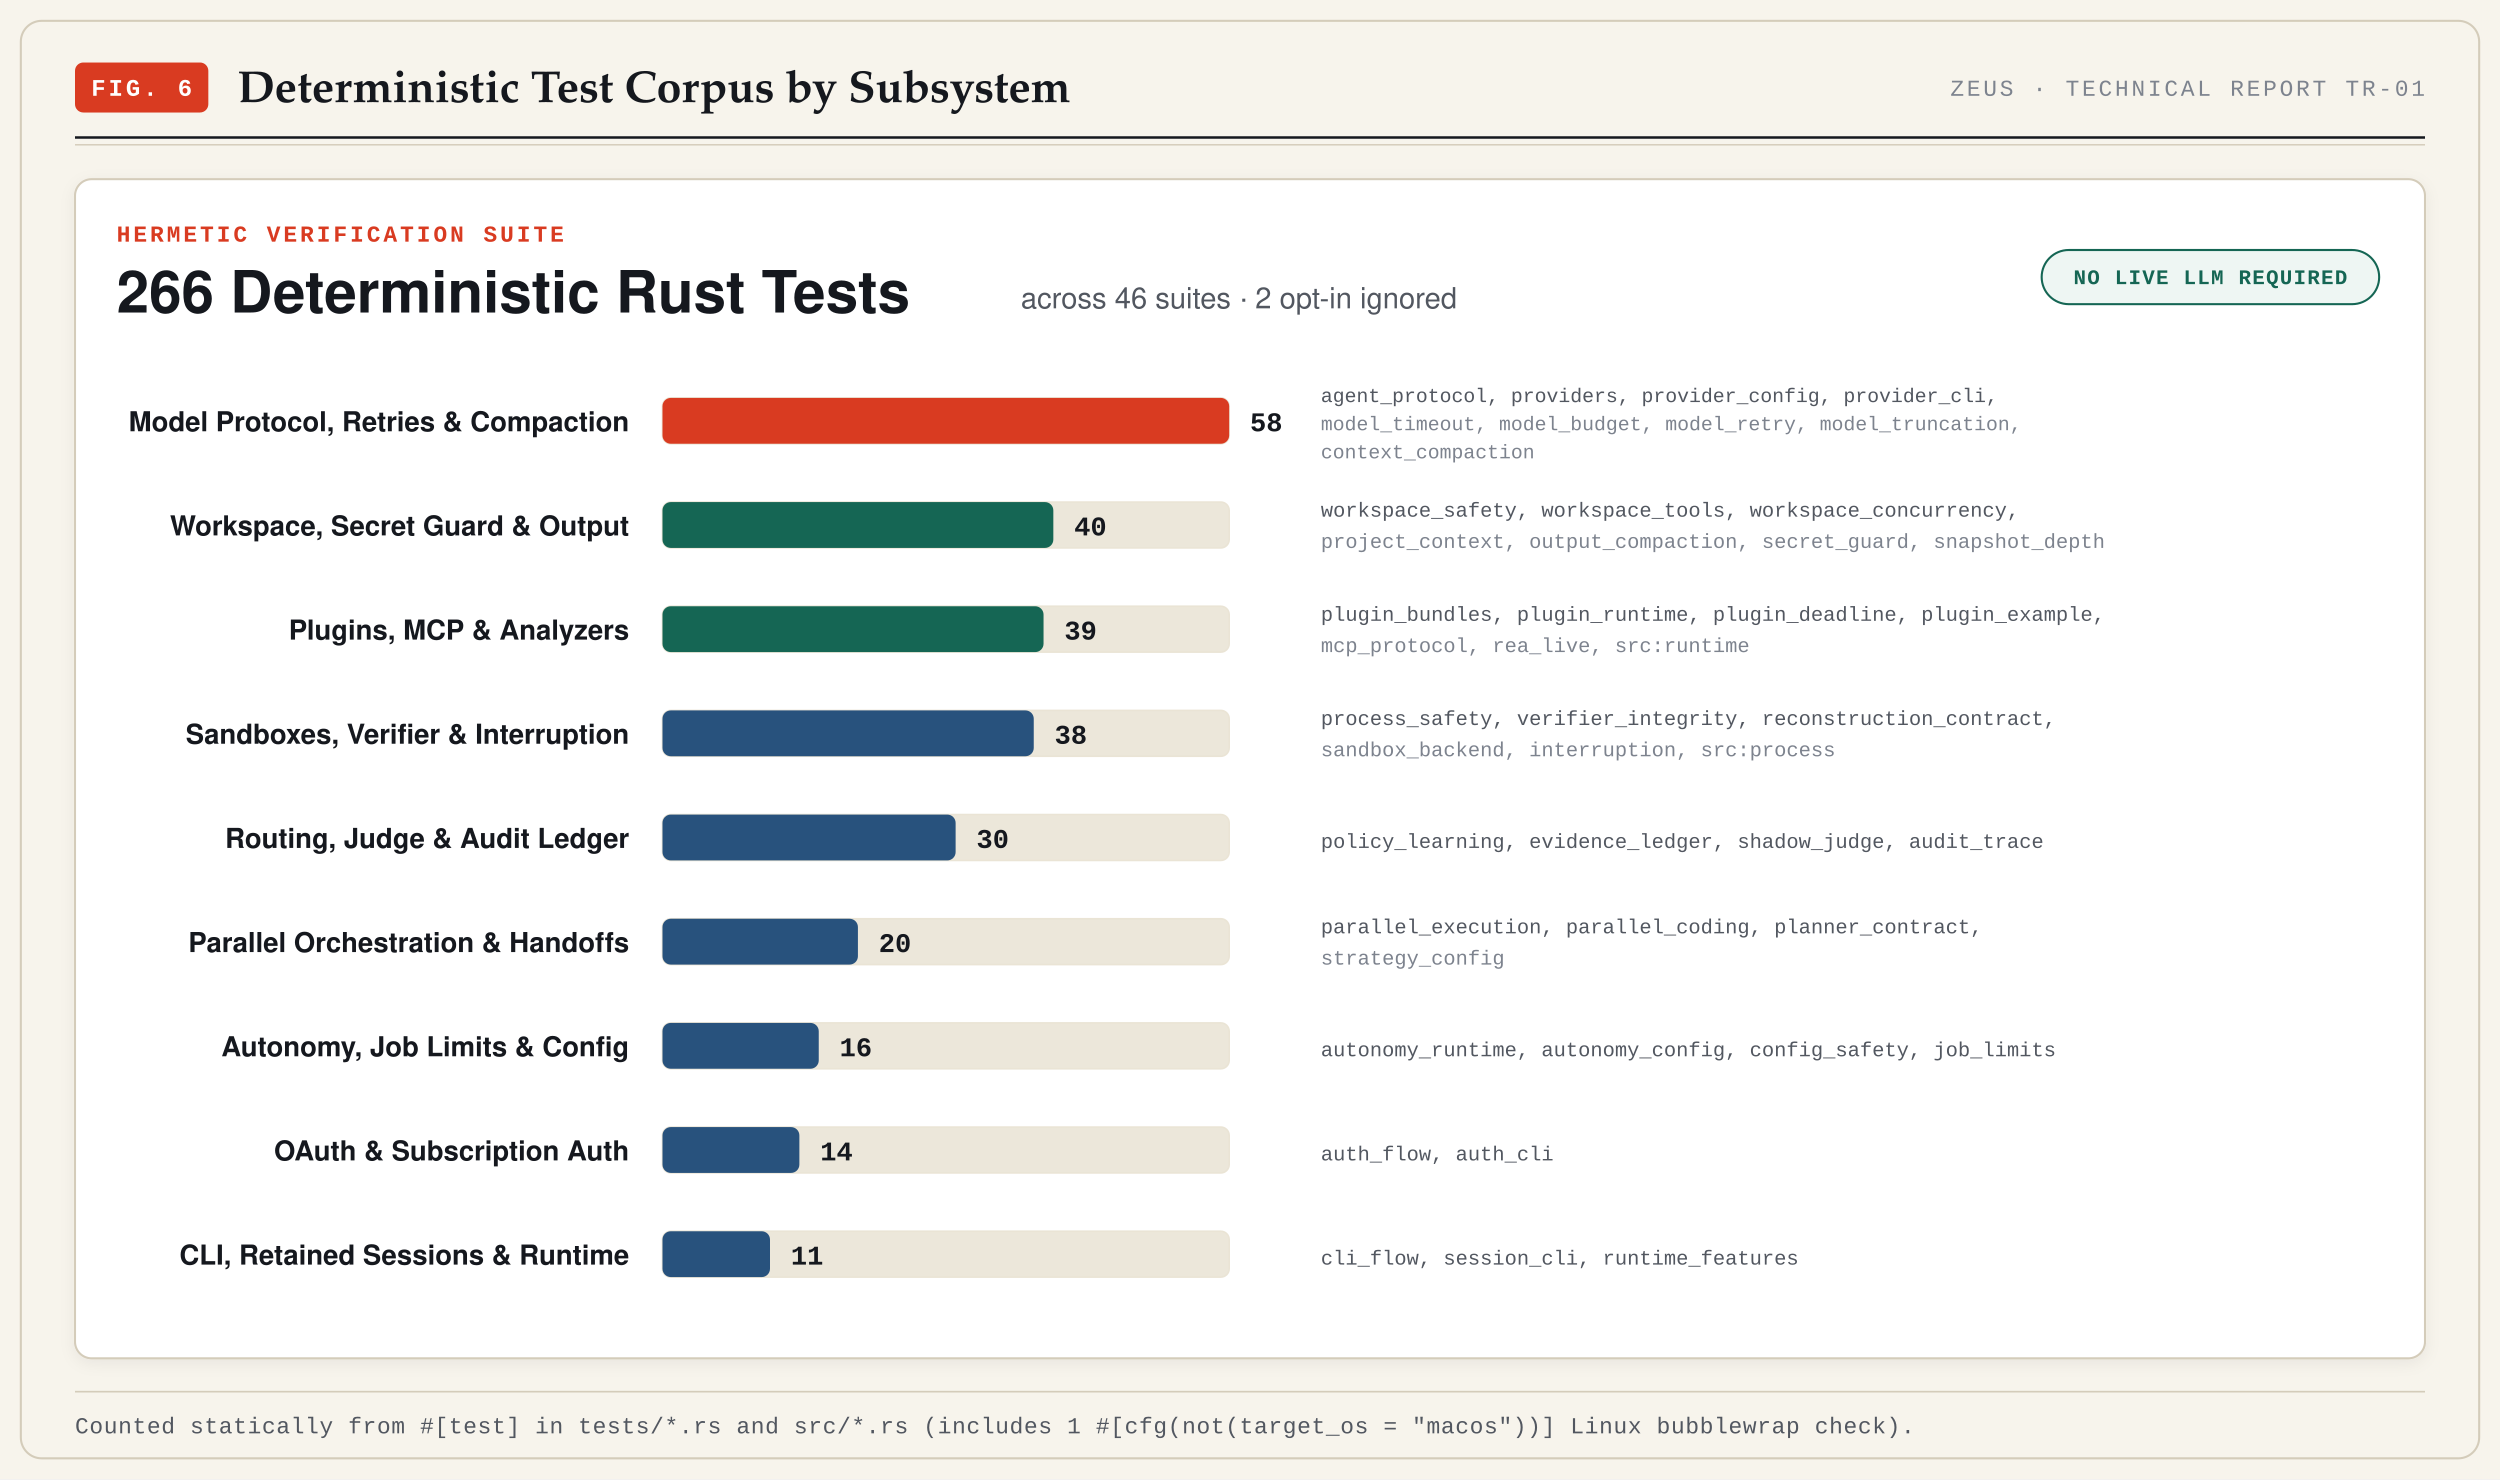
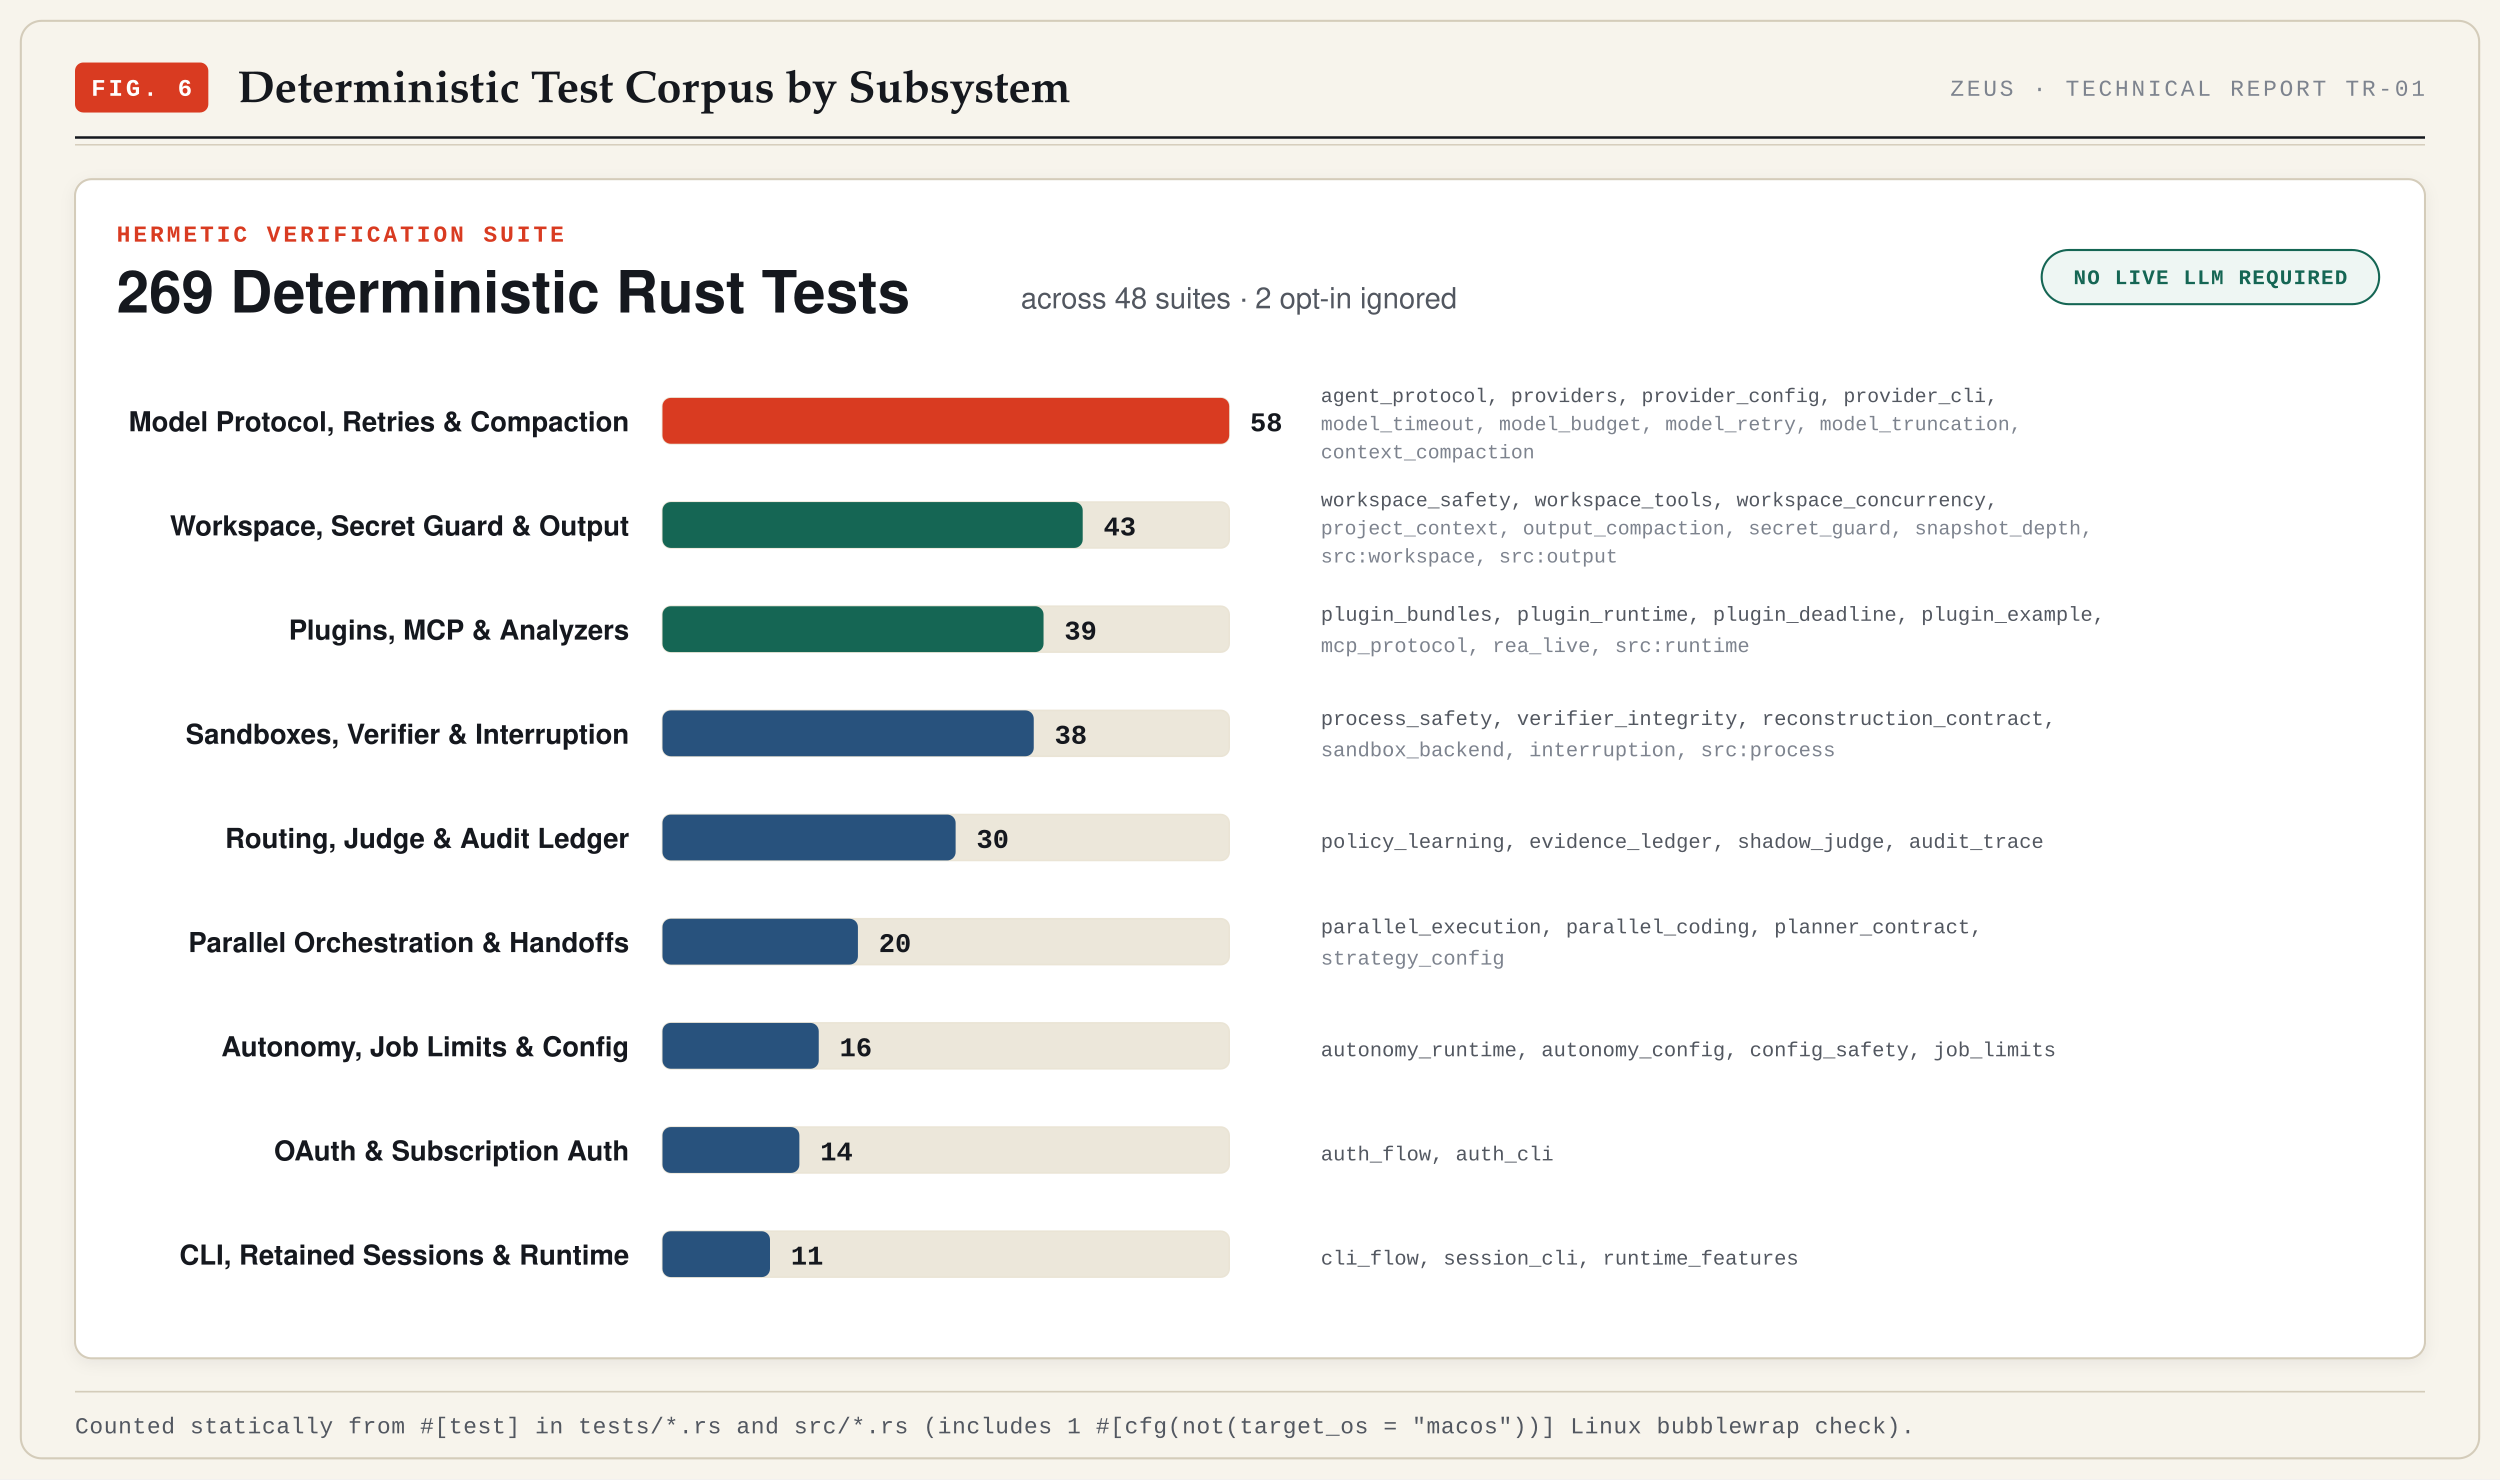
<svg xmlns="http://www.w3.org/2000/svg" width="1200" height="710" viewBox="0 0 1200 710" role="img" aria-labelledby="t6 d6">
  <defs>
    <marker id="arrow-ink" viewBox="0 0 10 10" refX="8.5" refY="5" markerWidth="6.5" markerHeight="6.5" orient="auto-start-reverse">
      <path d="M0 1L9 5L0 9z" fill="#15181E" />
    </marker>
    <marker id="arrow-bolt" viewBox="0 0 10 10" refX="8.5" refY="5" markerWidth="6.5" markerHeight="6.5" orient="auto-start-reverse">
      <path d="M0 1L9 5L0 9z" fill="#D93B21" />
    </marker>
    <marker id="arrow-teal" viewBox="0 0 10 10" refX="8.5" refY="5" markerWidth="6.5" markerHeight="6.5" orient="auto-start-reverse">
      <path d="M0 1L9 5L0 9z" fill="#156654" />
    </marker>
    <marker id="arrow-ochre" viewBox="0 0 10 10" refX="8.5" refY="5" markerWidth="6.5" markerHeight="6.5" orient="auto-start-reverse">
      <path d="M0 1L9 5L0 9z" fill="#B5760D" />
    </marker>
    <marker id="arrow-slate" viewBox="0 0 10 10" refX="8.5" refY="5" markerWidth="6.5" markerHeight="6.5" orient="auto-start-reverse">
      <path d="M0 1L9 5L0 9z" fill="#28527D" />
    </marker>
    <marker id="arrow-muted" viewBox="0 0 10 10" refX="8.5" refY="5" markerWidth="6.5" markerHeight="6.5" orient="auto-start-reverse">
      <path d="M0 1L9 5L0 9z" fill="#7D838E" />
    </marker>
    <marker id="arrow-cream" viewBox="0 0 10 10" refX="8.5" refY="5" markerWidth="6.5" markerHeight="6.5" orient="auto-start-reverse">
      <path d="M0 1L9 5L0 9z" fill="#ECEFF4" />
    </marker>
    <pattern id="grid-light" width="20" height="20" patternUnits="userSpaceOnUse">
      <path d="M20 0H0V20" fill="none" stroke="#EAE4D5" stroke-width="0.8" />
    </pattern>
    <pattern id="hatch-amber" width="8" height="8" patternUnits="userSpaceOnUse" patternTransform="rotate(45)">
      <line x1="0" y1="0" x2="0" y2="8" stroke="#B5760D" stroke-opacity="0.28" stroke-width="2" />
    </pattern>
    <pattern id="hatch-model" width="10" height="10" patternUnits="userSpaceOnUse" patternTransform="rotate(45)">
      <line x1="0" y1="0" x2="0" y2="10" stroke="#D4CCBA" stroke-opacity="0.35" stroke-width="1.4" />
    </pattern>
    <filter id="shadow-card" x="-4%" y="-4%" width="108%" height="112%" filterUnits="userSpaceOnUse">
      <feDropShadow dx="0" dy="2" stdDeviation="3.5" flood-color="#15181E" flood-opacity="0.06" />
    </filter>
    <filter id="shadow-bolt" x="-30%" y="-30%" width="160%" height="160%">
      <feDropShadow dx="0" dy="0" stdDeviation="9" flood-color="#D93B21" flood-opacity="0.45" />
    </filter>
  </defs>
  <rect x="0.0" y="0.0" width="1200.0" height="710.0" rx="0" fill="#F7F4EC" stroke="none" stroke-width="0" />
  <rect x="10.0" y="10.0" width="1180.0" height="690.0" rx="10" fill="none" stroke="#D4CCBA" stroke-width="1" />
  <rect x="36.0" y="30.0" width="64.0" height="24.0" rx="4" fill="#D93B21" stroke="none" stroke-width="0" />
  <text x="68.0" y="46.0" font-family="'SFMono-Regular', ui-monospace, Menlo, Consolas, 'Liberation Mono', monospace" font-size="11.5" fill="#FFFFFF" font-weight="bold" text-anchor="middle" font-style="normal" letter-spacing="1.4">FIG. 6</text>
  <text x="114.0" y="49.0" font-family="'Iowan Old Style', 'Charter', 'Palatino Linotype', Palatino, Georgia, serif" font-size="21.5" fill="#15181E" font-weight="bold" text-anchor="start" font-style="normal" letter-spacing="0">Deterministic Test Corpus by Subsystem</text>
  <text x="1164.0" y="46.0" font-family="'SFMono-Regular', ui-monospace, Menlo, Consolas, 'Liberation Mono', monospace" font-size="11" fill="#7D838E" font-weight="normal" text-anchor="end" font-style="normal" letter-spacing="1.3">ZEUS · TECHNICAL REPORT TR-01</text>
  <line x1="36.0" y1="66.0" x2="1164.0" y2="66.0" stroke="#15181E" stroke-width="1.2" />
  <line x1="36.0" y1="69.5" x2="1164.0" y2="69.5" stroke="#D4CCBA" stroke-width="0.7" />
  <rect x="36.0" y="86.0" width="1128.0" height="566.0" rx="8" fill="#FFFFFF" stroke="#D4CCBA" stroke-width="1" filter="url(#shadow-card)" />
  <text x="56.0" y="116.0" font-family="'SFMono-Regular', ui-monospace, Menlo, Consolas, 'Liberation Mono', monospace" font-size="11" fill="#D93B21" font-weight="bold" text-anchor="start" font-style="normal" letter-spacing="1.4">HERMETIC VERIFICATION SUITE</text>
-   <text x="56.0" y="150.0" font-family="-apple-system, BlinkMacSystemFont, 'SF Pro Display', 'Segoe UI', Helvetica, Arial, sans-serif" font-size="28" fill="#15181E" font-weight="bold" text-anchor="start" font-style="normal" letter-spacing="0">266 Deterministic Rust Tests</text>
-   <text x="490.0" y="148.0" font-family="-apple-system, BlinkMacSystemFont, 'SF Pro Display', 'Segoe UI', Helvetica, Arial, sans-serif" font-size="14" fill="#525760" font-weight="500" text-anchor="start" font-style="normal" letter-spacing="0">across 46 suites  ·  2 opt-in ignored</text>
+   <text x="56.0" y="150.0" font-family="-apple-system, BlinkMacSystemFont, 'SF Pro Display', 'Segoe UI', Helvetica, Arial, sans-serif" font-size="28" fill="#15181E" font-weight="bold" text-anchor="start" font-style="normal" letter-spacing="0">269 Deterministic Rust Tests</text>
+   <text x="490.0" y="148.0" font-family="-apple-system, BlinkMacSystemFont, 'SF Pro Display', 'Segoe UI', Helvetica, Arial, sans-serif" font-size="14" fill="#525760" font-weight="500" text-anchor="start" font-style="normal" letter-spacing="0">across 48 suites  ·  2 opt-in ignored</text>
  <rect x="980.0" y="120.0" width="162.0" height="26.0" rx="13.0" fill="#EEF6F3" stroke="#156654" stroke-width="1" />
  <text x="1061.0" y="136.4" font-family="'SFMono-Regular', ui-monospace, Menlo, Consolas, 'Liberation Mono', monospace" font-size="10" fill="#156654" font-weight="bold" text-anchor="middle" font-style="normal" letter-spacing="0.6">NO LIVE LLM REQUIRED</text>
  <text x="302.0" y="207.0" font-family="-apple-system, BlinkMacSystemFont, 'SF Pro Display', 'Segoe UI', Helvetica, Arial, sans-serif" font-size="13.2" fill="#15181E" font-weight="bold" text-anchor="end" font-style="normal" letter-spacing="0">Model Protocol, Retries &amp; Compaction</text>
  <rect x="318.0" y="191.0" width="272.0" height="22.0" rx="4" fill="#ECE7DA" stroke="#EAE4D5" stroke-width="0.8" />
  <rect x="318.0" y="191.0" width="272.0" height="22.0" rx="4" fill="#D93B21" stroke="none" stroke-width="0" />
  <text x="600.0" y="207.0" font-family="'SFMono-Regular', ui-monospace, Menlo, Consolas, 'Liberation Mono', monospace" font-size="13" fill="#15181E" font-weight="bold" text-anchor="start" font-style="normal" letter-spacing="0">58</text>
  <text x="634.0" y="193.0" font-family="'SFMono-Regular', ui-monospace, Menlo, Consolas, 'Liberation Mono', monospace" font-size="9.5" fill="#525760" font-weight="normal" text-anchor="start" font-style="normal" letter-spacing="0">agent_protocol, providers, provider_config, provider_cli,</text>
  <text x="634.0" y="206.5" font-family="'SFMono-Regular', ui-monospace, Menlo, Consolas, 'Liberation Mono', monospace" font-size="9.5" fill="#7D838E" font-weight="normal" text-anchor="start" font-style="normal" letter-spacing="0">model_timeout, model_budget, model_retry, model_truncation,</text>
  <text x="634.0" y="220.0" font-family="'SFMono-Regular', ui-monospace, Menlo, Consolas, 'Liberation Mono', monospace" font-size="9.5" fill="#7D838E" font-weight="normal" text-anchor="start" font-style="normal" letter-spacing="0">context_compaction</text>
  <text x="302.0" y="257.0" font-family="-apple-system, BlinkMacSystemFont, 'SF Pro Display', 'Segoe UI', Helvetica, Arial, sans-serif" font-size="13.2" fill="#15181E" font-weight="bold" text-anchor="end" font-style="normal" letter-spacing="0">Workspace, Secret Guard &amp; Output</text>
  <rect x="318.0" y="241.0" width="272.0" height="22.0" rx="4" fill="#ECE7DA" stroke="#EAE4D5" stroke-width="0.8" />
-   <rect x="318.0" y="241.0" width="187.6" height="22.0" rx="4" fill="#156654" stroke="none" stroke-width="0" />
-   <text x="515.6" y="257.0" font-family="'SFMono-Regular', ui-monospace, Menlo, Consolas, 'Liberation Mono', monospace" font-size="13" fill="#15181E" font-weight="bold" text-anchor="start" font-style="normal" letter-spacing="0">40</text>
-   <text x="634.0" y="248.0" font-family="'SFMono-Regular', ui-monospace, Menlo, Consolas, 'Liberation Mono', monospace" font-size="9.8" fill="#525760" font-weight="normal" text-anchor="start" font-style="normal" letter-spacing="0">workspace_safety, workspace_tools, workspace_concurrency,</text>
-   <text x="634.0" y="263.0" font-family="'SFMono-Regular', ui-monospace, Menlo, Consolas, 'Liberation Mono', monospace" font-size="9.8" fill="#7D838E" font-weight="normal" text-anchor="start" font-style="normal" letter-spacing="0">project_context, output_compaction, secret_guard, snapshot_depth</text>
+   <rect x="318.0" y="241.0" width="201.7" height="22.0" rx="4" fill="#156654" stroke="none" stroke-width="0" />
+   <text x="529.7" y="257.0" font-family="'SFMono-Regular', ui-monospace, Menlo, Consolas, 'Liberation Mono', monospace" font-size="13" fill="#15181E" font-weight="bold" text-anchor="start" font-style="normal" letter-spacing="0">43</text>
+   <text x="634.0" y="243.0" font-family="'SFMono-Regular', ui-monospace, Menlo, Consolas, 'Liberation Mono', monospace" font-size="9.5" fill="#525760" font-weight="normal" text-anchor="start" font-style="normal" letter-spacing="0">workspace_safety, workspace_tools, workspace_concurrency,</text>
+   <text x="634.0" y="256.5" font-family="'SFMono-Regular', ui-monospace, Menlo, Consolas, 'Liberation Mono', monospace" font-size="9.5" fill="#7D838E" font-weight="normal" text-anchor="start" font-style="normal" letter-spacing="0">project_context, output_compaction, secret_guard, snapshot_depth,</text>
+   <text x="634.0" y="270.0" font-family="'SFMono-Regular', ui-monospace, Menlo, Consolas, 'Liberation Mono', monospace" font-size="9.5" fill="#7D838E" font-weight="normal" text-anchor="start" font-style="normal" letter-spacing="0">src:workspace, src:output</text>
  <text x="302.0" y="307.0" font-family="-apple-system, BlinkMacSystemFont, 'SF Pro Display', 'Segoe UI', Helvetica, Arial, sans-serif" font-size="13.2" fill="#15181E" font-weight="bold" text-anchor="end" font-style="normal" letter-spacing="0">Plugins, MCP &amp; Analyzers</text>
  <rect x="318.0" y="291.0" width="272.0" height="22.0" rx="4" fill="#ECE7DA" stroke="#EAE4D5" stroke-width="0.8" />
  <rect x="318.0" y="291.0" width="182.9" height="22.0" rx="4" fill="#156654" stroke="none" stroke-width="0" />
  <text x="510.9" y="307.0" font-family="'SFMono-Regular', ui-monospace, Menlo, Consolas, 'Liberation Mono', monospace" font-size="13" fill="#15181E" font-weight="bold" text-anchor="start" font-style="normal" letter-spacing="0">39</text>
  <text x="634.0" y="298.0" font-family="'SFMono-Regular', ui-monospace, Menlo, Consolas, 'Liberation Mono', monospace" font-size="9.8" fill="#525760" font-weight="normal" text-anchor="start" font-style="normal" letter-spacing="0">plugin_bundles, plugin_runtime, plugin_deadline, plugin_example,</text>
  <text x="634.0" y="313.0" font-family="'SFMono-Regular', ui-monospace, Menlo, Consolas, 'Liberation Mono', monospace" font-size="9.8" fill="#7D838E" font-weight="normal" text-anchor="start" font-style="normal" letter-spacing="0">mcp_protocol, rea_live, src:runtime</text>
  <text x="302.0" y="357.0" font-family="-apple-system, BlinkMacSystemFont, 'SF Pro Display', 'Segoe UI', Helvetica, Arial, sans-serif" font-size="13.2" fill="#15181E" font-weight="bold" text-anchor="end" font-style="normal" letter-spacing="0">Sandboxes, Verifier &amp; Interruption</text>
  <rect x="318.0" y="341.0" width="272.0" height="22.0" rx="4" fill="#ECE7DA" stroke="#EAE4D5" stroke-width="0.8" />
  <rect x="318.0" y="341.0" width="178.2" height="22.0" rx="4" fill="#28527D" stroke="none" stroke-width="0" />
  <text x="506.2" y="357.0" font-family="'SFMono-Regular', ui-monospace, Menlo, Consolas, 'Liberation Mono', monospace" font-size="13" fill="#15181E" font-weight="bold" text-anchor="start" font-style="normal" letter-spacing="0">38</text>
  <text x="634.0" y="348.0" font-family="'SFMono-Regular', ui-monospace, Menlo, Consolas, 'Liberation Mono', monospace" font-size="9.8" fill="#525760" font-weight="normal" text-anchor="start" font-style="normal" letter-spacing="0">process_safety, verifier_integrity, reconstruction_contract,</text>
  <text x="634.0" y="363.0" font-family="'SFMono-Regular', ui-monospace, Menlo, Consolas, 'Liberation Mono', monospace" font-size="9.8" fill="#7D838E" font-weight="normal" text-anchor="start" font-style="normal" letter-spacing="0">sandbox_backend, interruption, src:process</text>
  <text x="302.0" y="407.0" font-family="-apple-system, BlinkMacSystemFont, 'SF Pro Display', 'Segoe UI', Helvetica, Arial, sans-serif" font-size="13.2" fill="#15181E" font-weight="bold" text-anchor="end" font-style="normal" letter-spacing="0">Routing, Judge &amp; Audit Ledger</text>
  <rect x="318.0" y="391.0" width="272.0" height="22.0" rx="4" fill="#ECE7DA" stroke="#EAE4D5" stroke-width="0.8" />
  <rect x="318.0" y="391.0" width="140.7" height="22.0" rx="4" fill="#28527D" stroke="none" stroke-width="0" />
  <text x="468.7" y="407.0" font-family="'SFMono-Regular', ui-monospace, Menlo, Consolas, 'Liberation Mono', monospace" font-size="13" fill="#15181E" font-weight="bold" text-anchor="start" font-style="normal" letter-spacing="0">30</text>
  <text x="634.0" y="407.0" font-family="'SFMono-Regular', ui-monospace, Menlo, Consolas, 'Liberation Mono', monospace" font-size="9.8" fill="#525760" font-weight="normal" text-anchor="start" font-style="normal" letter-spacing="0">policy_learning, evidence_ledger, shadow_judge, audit_trace</text>
  <text x="302.0" y="457.0" font-family="-apple-system, BlinkMacSystemFont, 'SF Pro Display', 'Segoe UI', Helvetica, Arial, sans-serif" font-size="13.2" fill="#15181E" font-weight="bold" text-anchor="end" font-style="normal" letter-spacing="0">Parallel Orchestration &amp; Handoffs</text>
  <rect x="318.0" y="441.0" width="272.0" height="22.0" rx="4" fill="#ECE7DA" stroke="#EAE4D5" stroke-width="0.8" />
  <rect x="318.0" y="441.0" width="93.8" height="22.0" rx="4" fill="#28527D" stroke="none" stroke-width="0" />
  <text x="421.8" y="457.0" font-family="'SFMono-Regular', ui-monospace, Menlo, Consolas, 'Liberation Mono', monospace" font-size="13" fill="#15181E" font-weight="bold" text-anchor="start" font-style="normal" letter-spacing="0">20</text>
  <text x="634.0" y="448.0" font-family="'SFMono-Regular', ui-monospace, Menlo, Consolas, 'Liberation Mono', monospace" font-size="9.8" fill="#525760" font-weight="normal" text-anchor="start" font-style="normal" letter-spacing="0">parallel_execution, parallel_coding, planner_contract,</text>
  <text x="634.0" y="463.0" font-family="'SFMono-Regular', ui-monospace, Menlo, Consolas, 'Liberation Mono', monospace" font-size="9.8" fill="#7D838E" font-weight="normal" text-anchor="start" font-style="normal" letter-spacing="0">strategy_config</text>
  <text x="302.0" y="507.0" font-family="-apple-system, BlinkMacSystemFont, 'SF Pro Display', 'Segoe UI', Helvetica, Arial, sans-serif" font-size="13.2" fill="#15181E" font-weight="bold" text-anchor="end" font-style="normal" letter-spacing="0">Autonomy, Job Limits &amp; Config</text>
  <rect x="318.0" y="491.0" width="272.0" height="22.0" rx="4" fill="#ECE7DA" stroke="#EAE4D5" stroke-width="0.8" />
  <rect x="318.0" y="491.0" width="75.0" height="22.0" rx="4" fill="#28527D" stroke="none" stroke-width="0" />
  <text x="403.0" y="507.0" font-family="'SFMono-Regular', ui-monospace, Menlo, Consolas, 'Liberation Mono', monospace" font-size="13" fill="#15181E" font-weight="bold" text-anchor="start" font-style="normal" letter-spacing="0">16</text>
  <text x="634.0" y="507.0" font-family="'SFMono-Regular', ui-monospace, Menlo, Consolas, 'Liberation Mono', monospace" font-size="9.8" fill="#525760" font-weight="normal" text-anchor="start" font-style="normal" letter-spacing="0">autonomy_runtime, autonomy_config, config_safety, job_limits</text>
  <text x="302.0" y="557.0" font-family="-apple-system, BlinkMacSystemFont, 'SF Pro Display', 'Segoe UI', Helvetica, Arial, sans-serif" font-size="13.2" fill="#15181E" font-weight="bold" text-anchor="end" font-style="normal" letter-spacing="0">OAuth &amp; Subscription Auth</text>
  <rect x="318.0" y="541.0" width="272.0" height="22.0" rx="4" fill="#ECE7DA" stroke="#EAE4D5" stroke-width="0.8" />
  <rect x="318.0" y="541.0" width="65.7" height="22.0" rx="4" fill="#28527D" stroke="none" stroke-width="0" />
  <text x="393.7" y="557.0" font-family="'SFMono-Regular', ui-monospace, Menlo, Consolas, 'Liberation Mono', monospace" font-size="13" fill="#15181E" font-weight="bold" text-anchor="start" font-style="normal" letter-spacing="0">14</text>
  <text x="634.0" y="557.0" font-family="'SFMono-Regular', ui-monospace, Menlo, Consolas, 'Liberation Mono', monospace" font-size="9.8" fill="#525760" font-weight="normal" text-anchor="start" font-style="normal" letter-spacing="0">auth_flow, auth_cli</text>
  <text x="302.0" y="607.0" font-family="-apple-system, BlinkMacSystemFont, 'SF Pro Display', 'Segoe UI', Helvetica, Arial, sans-serif" font-size="13.2" fill="#15181E" font-weight="bold" text-anchor="end" font-style="normal" letter-spacing="0">CLI, Retained Sessions &amp; Runtime</text>
  <rect x="318.0" y="591.0" width="272.0" height="22.0" rx="4" fill="#ECE7DA" stroke="#EAE4D5" stroke-width="0.8" />
  <rect x="318.0" y="591.0" width="51.6" height="22.0" rx="4" fill="#28527D" stroke="none" stroke-width="0" />
  <text x="379.6" y="607.0" font-family="'SFMono-Regular', ui-monospace, Menlo, Consolas, 'Liberation Mono', monospace" font-size="13" fill="#15181E" font-weight="bold" text-anchor="start" font-style="normal" letter-spacing="0">11</text>
  <text x="634.0" y="607.0" font-family="'SFMono-Regular', ui-monospace, Menlo, Consolas, 'Liberation Mono', monospace" font-size="9.8" fill="#525760" font-weight="normal" text-anchor="start" font-style="normal" letter-spacing="0">cli_flow, session_cli, runtime_features</text>
  <line x1="36.0" y1="668.0" x2="1164.0" y2="668.0" stroke="#D4CCBA" stroke-width="0.8" />
  <text x="36.0" y="688.0" font-family="'SFMono-Regular', ui-monospace, Menlo, Consolas, 'Liberation Mono', monospace" font-size="11" fill="#525760" font-weight="normal" text-anchor="start" font-style="normal" letter-spacing="0.3">Counted statically from #[test] in tests/*.rs and src/*.rs (includes 1 #[cfg(not(target_os = "macos"))] Linux bubblewrap check).</text>
</svg>
